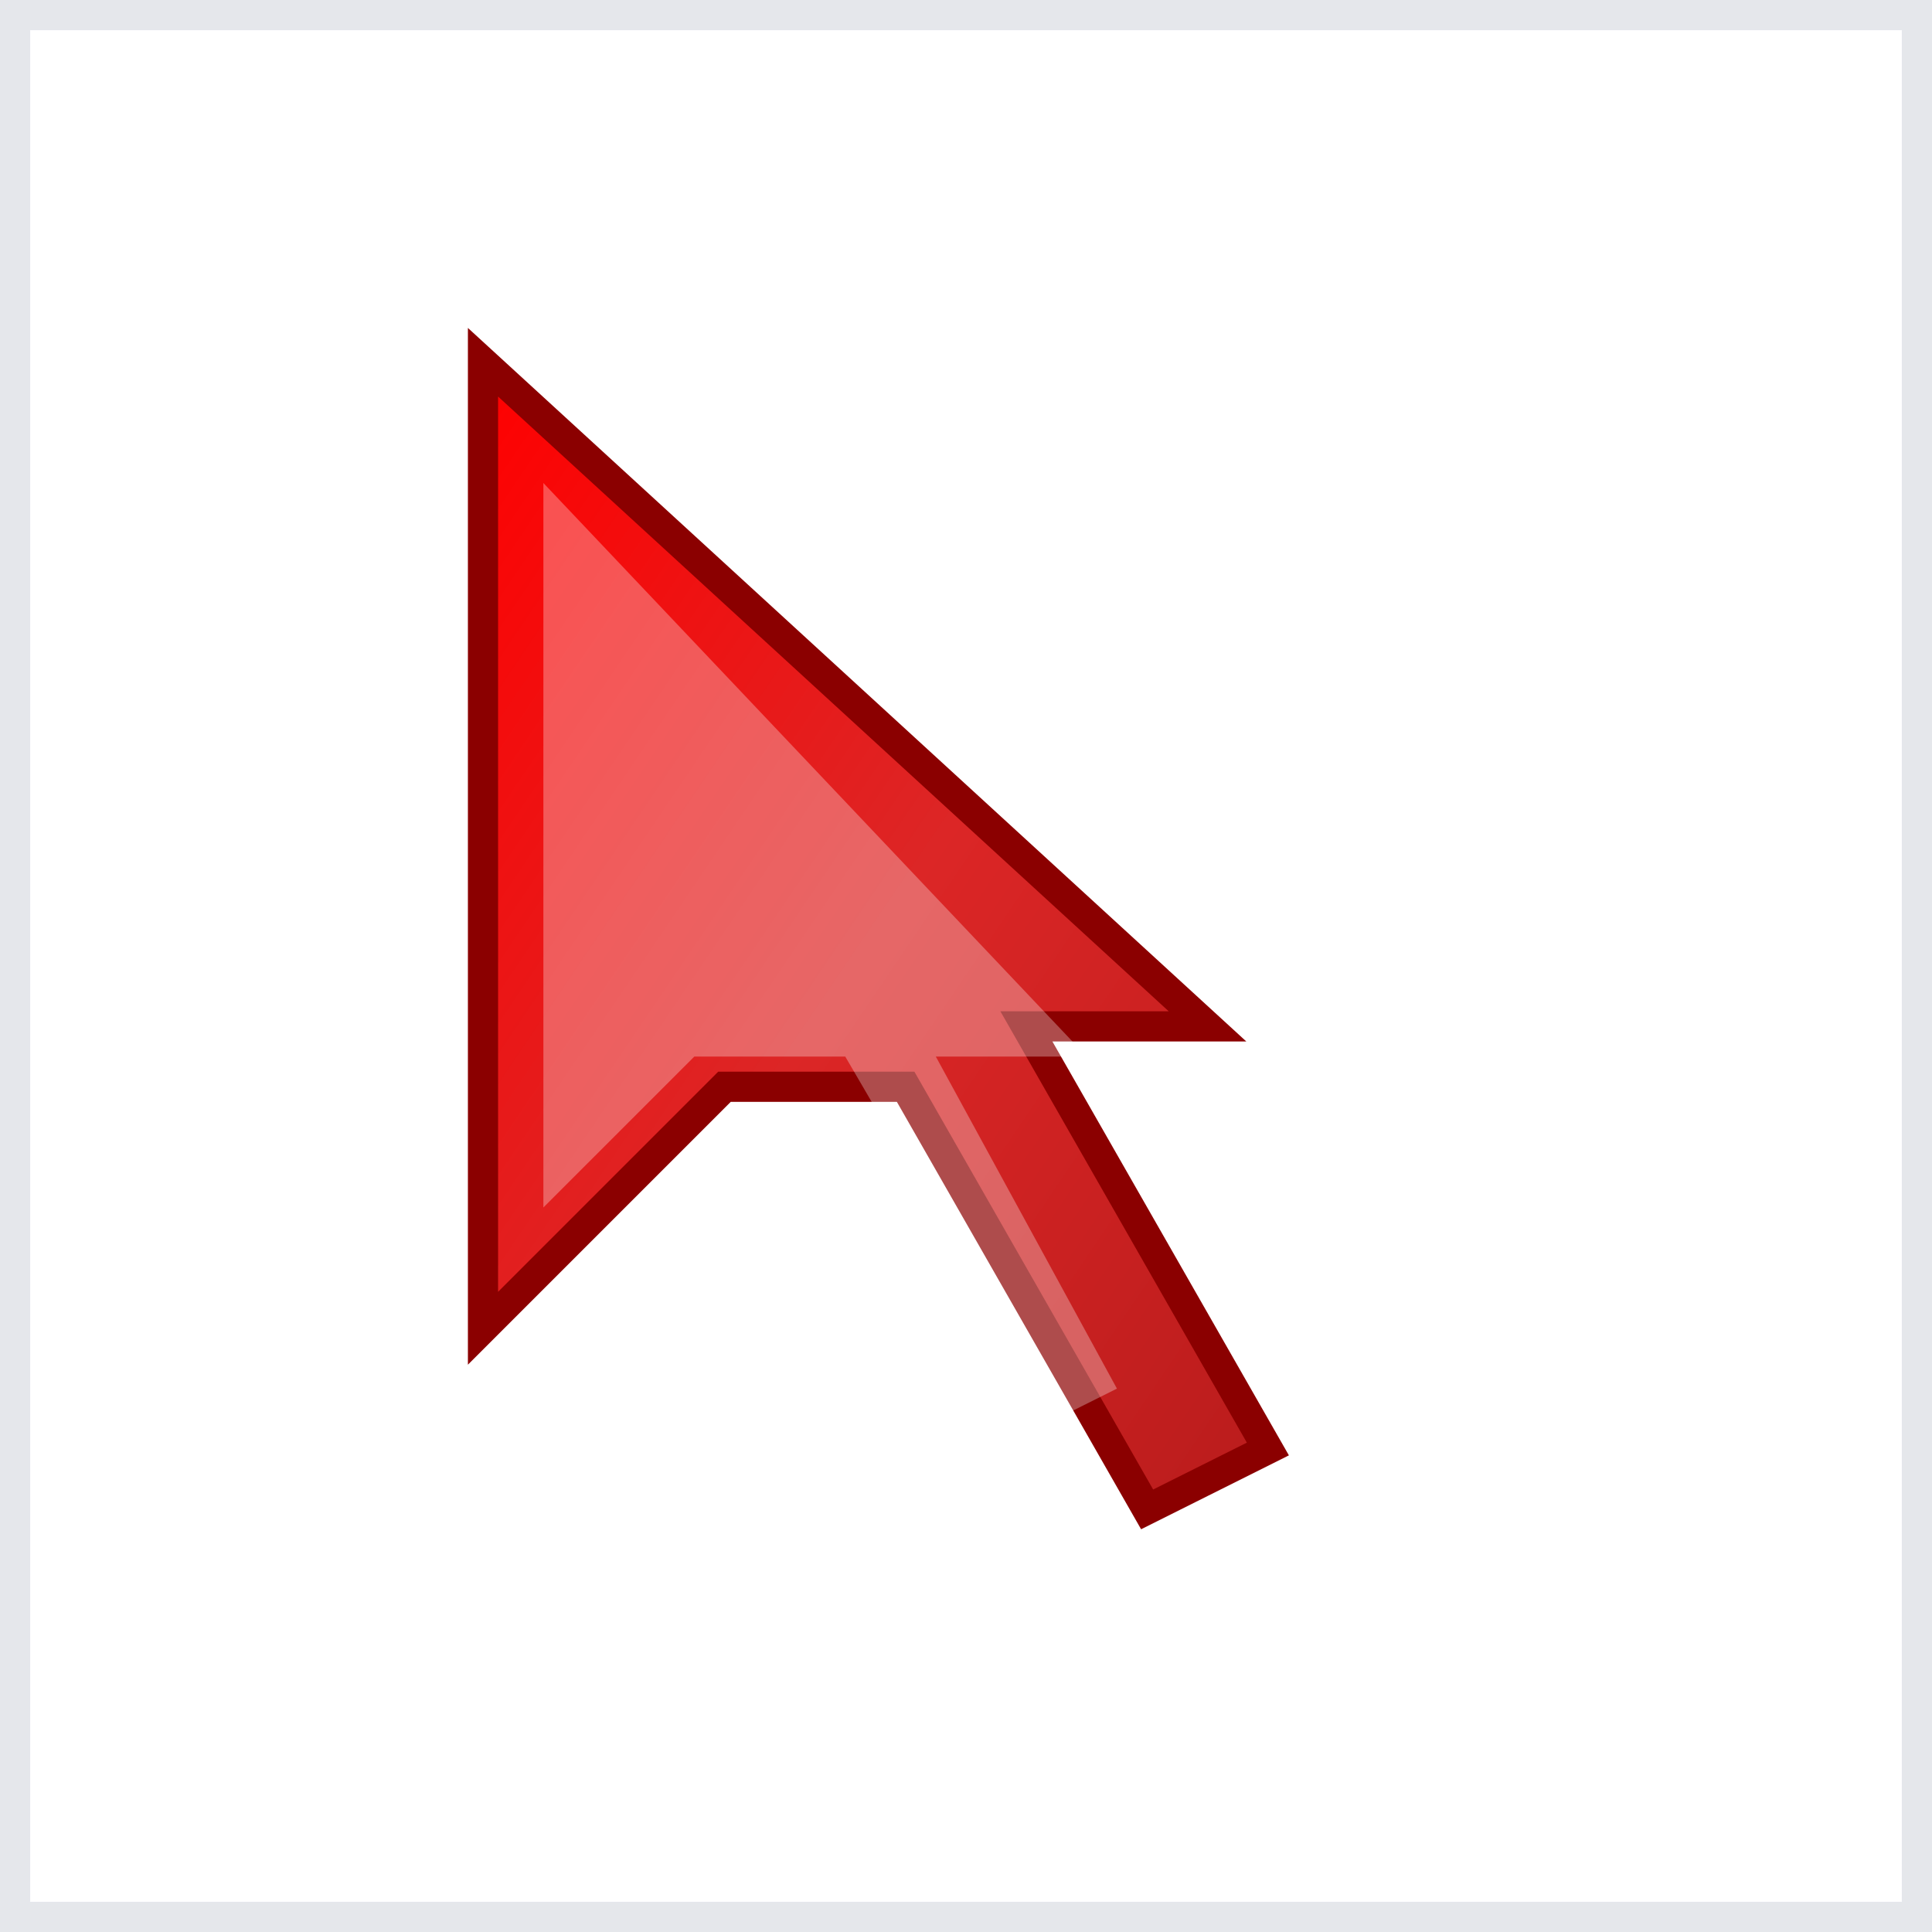
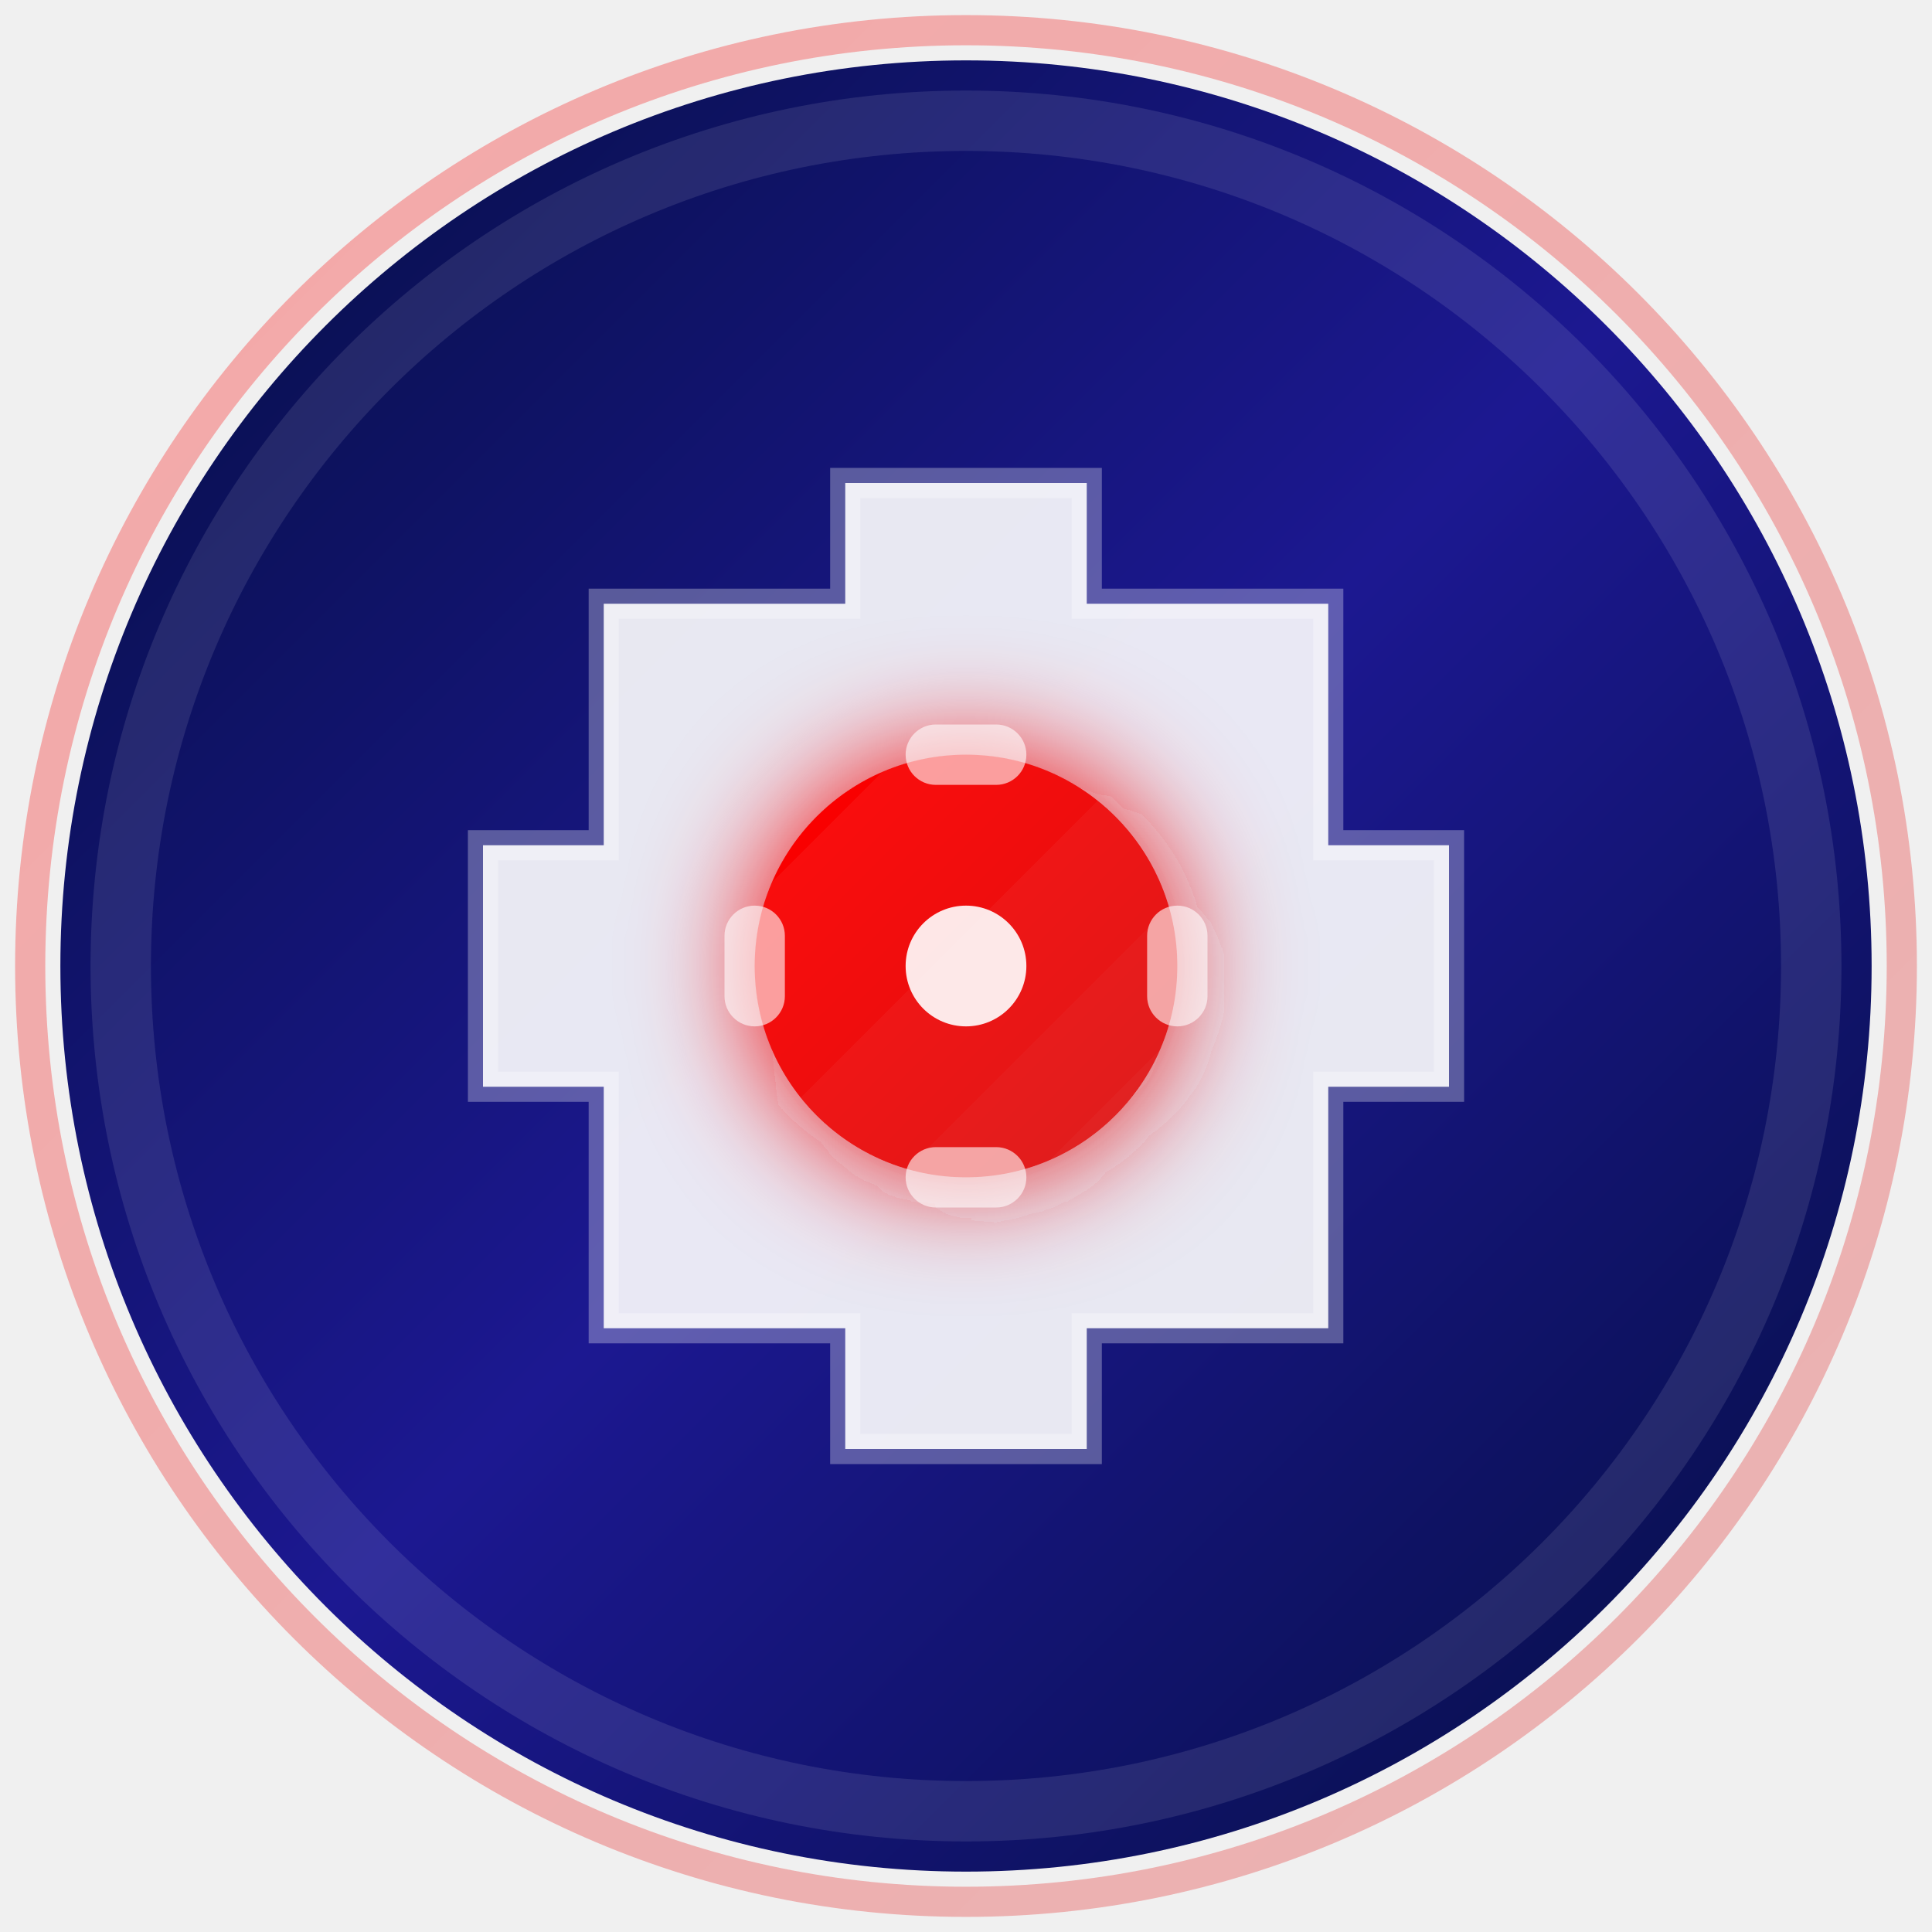
<svg xmlns="http://www.w3.org/2000/svg" viewBox="0 0 32 32" width="32" height="32">
  <defs>
-     <linearGradient id="redGradient32" x1="0%" y1="0%" x2="100%" y2="100%">
+     <linearGradient id="primaryGradient32" x1="0%" y1="0%" x2="100%" y2="100%">
+       <stop offset="0%" style="stop-color:#040e40;stop-opacity:1" />
+       <stop offset="50%" style="stop-color:#1c1891;stop-opacity:1" />
+       <stop offset="100%" style="stop-color:#040e40;stop-opacity:1" />
+     </linearGradient>
+     <linearGradient id="accentGradient32" x1="0%" y1="0%" x2="100%" y2="100%">
      <stop offset="0%" style="stop-color:#ff0000;stop-opacity:1" />
-       <stop offset="50%" style="stop-color:#dc2626;stop-opacity:1" />
-       <stop offset="100%" style="stop-color:#b91c1c;stop-opacity:1" />
+       <stop offset="100%" style="stop-color:#dc2626;stop-opacity:1" />
    </linearGradient>
+     <filter id="glow32" x="-50%" y="-50%" width="200%" height="200%">
+       <feGaussianBlur stdDeviation="1" result="coloredBlur" />
+       <feMerge>
+         <feMergeNode in="coloredBlur" />
+         <feMergeNode in="SourceGraphic" />
+       </feMerge>
+     </filter>
  </defs>
-   <rect width="32" height="32" fill="#ffffff" stroke="#e5e7eb" stroke-width="1" />
-   <path d="M8 6 L8 22 L12 18 L15 18 L19 25 L21 24 L17 17 L20 17 L8 6 Z" fill="url(#redGradient32)" stroke="#8b0000" stroke-width="0.5" />
-   <path d="M9 8 L9 20 L11.5 17.5 L14 17.5 L17.5 23.5 L18.5 23 L15.5 17.5 L18 17.5 L9 8 Z" fill="rgba(255,255,255,0.3)" />
+   <circle cx="16" cy="16" r="15" fill="url(#primaryGradient32)" />
+   <circle cx="16" cy="16" r="14" fill="none" stroke="rgba(255,255,255,0.1)" stroke-width="1" />
+   <g transform="translate(16,16)">
+     <path d="M-6,-2 L-6,-6 L-2,-6 L-2,-8 L2,-8 L2,-6 L6,-6 L6,-2 L8,-2 L8,2 L6,2 L6,6 L2,6 L2,8 L-2,8 L-2,6 L-6,6 L-6,2 L-8,2 L-8,-2 Z" fill="rgba(255,255,255,0.9)" stroke="rgba(255,255,255,0.3)" stroke-width="0.5" />
+     <circle cx="0" cy="0" r="3.5" fill="url(#accentGradient32)" filter="url(#glow32)" />
+     <rect x="-1" y="-4" width="2" height="1" fill="rgba(255,255,255,0.6)" rx="0.5" />
+     <rect x="-1" y="3" width="2" height="1" fill="rgba(255,255,255,0.6)" rx="0.5" />
+     <rect x="-4" y="-1" width="1" height="2" fill="rgba(255,255,255,0.6)" rx="0.5" />
+     <rect x="3" y="-1" width="1" height="2" fill="rgba(255,255,255,0.6)" rx="0.5" />
+     <circle cx="0" cy="0" r="1" fill="rgba(255,255,255,0.9)" />
+   </g>
+   <circle cx="16" cy="16" r="15.5" fill="none" stroke="url(#accentGradient32)" stroke-width="0.5" opacity="0.3" />
</svg>
